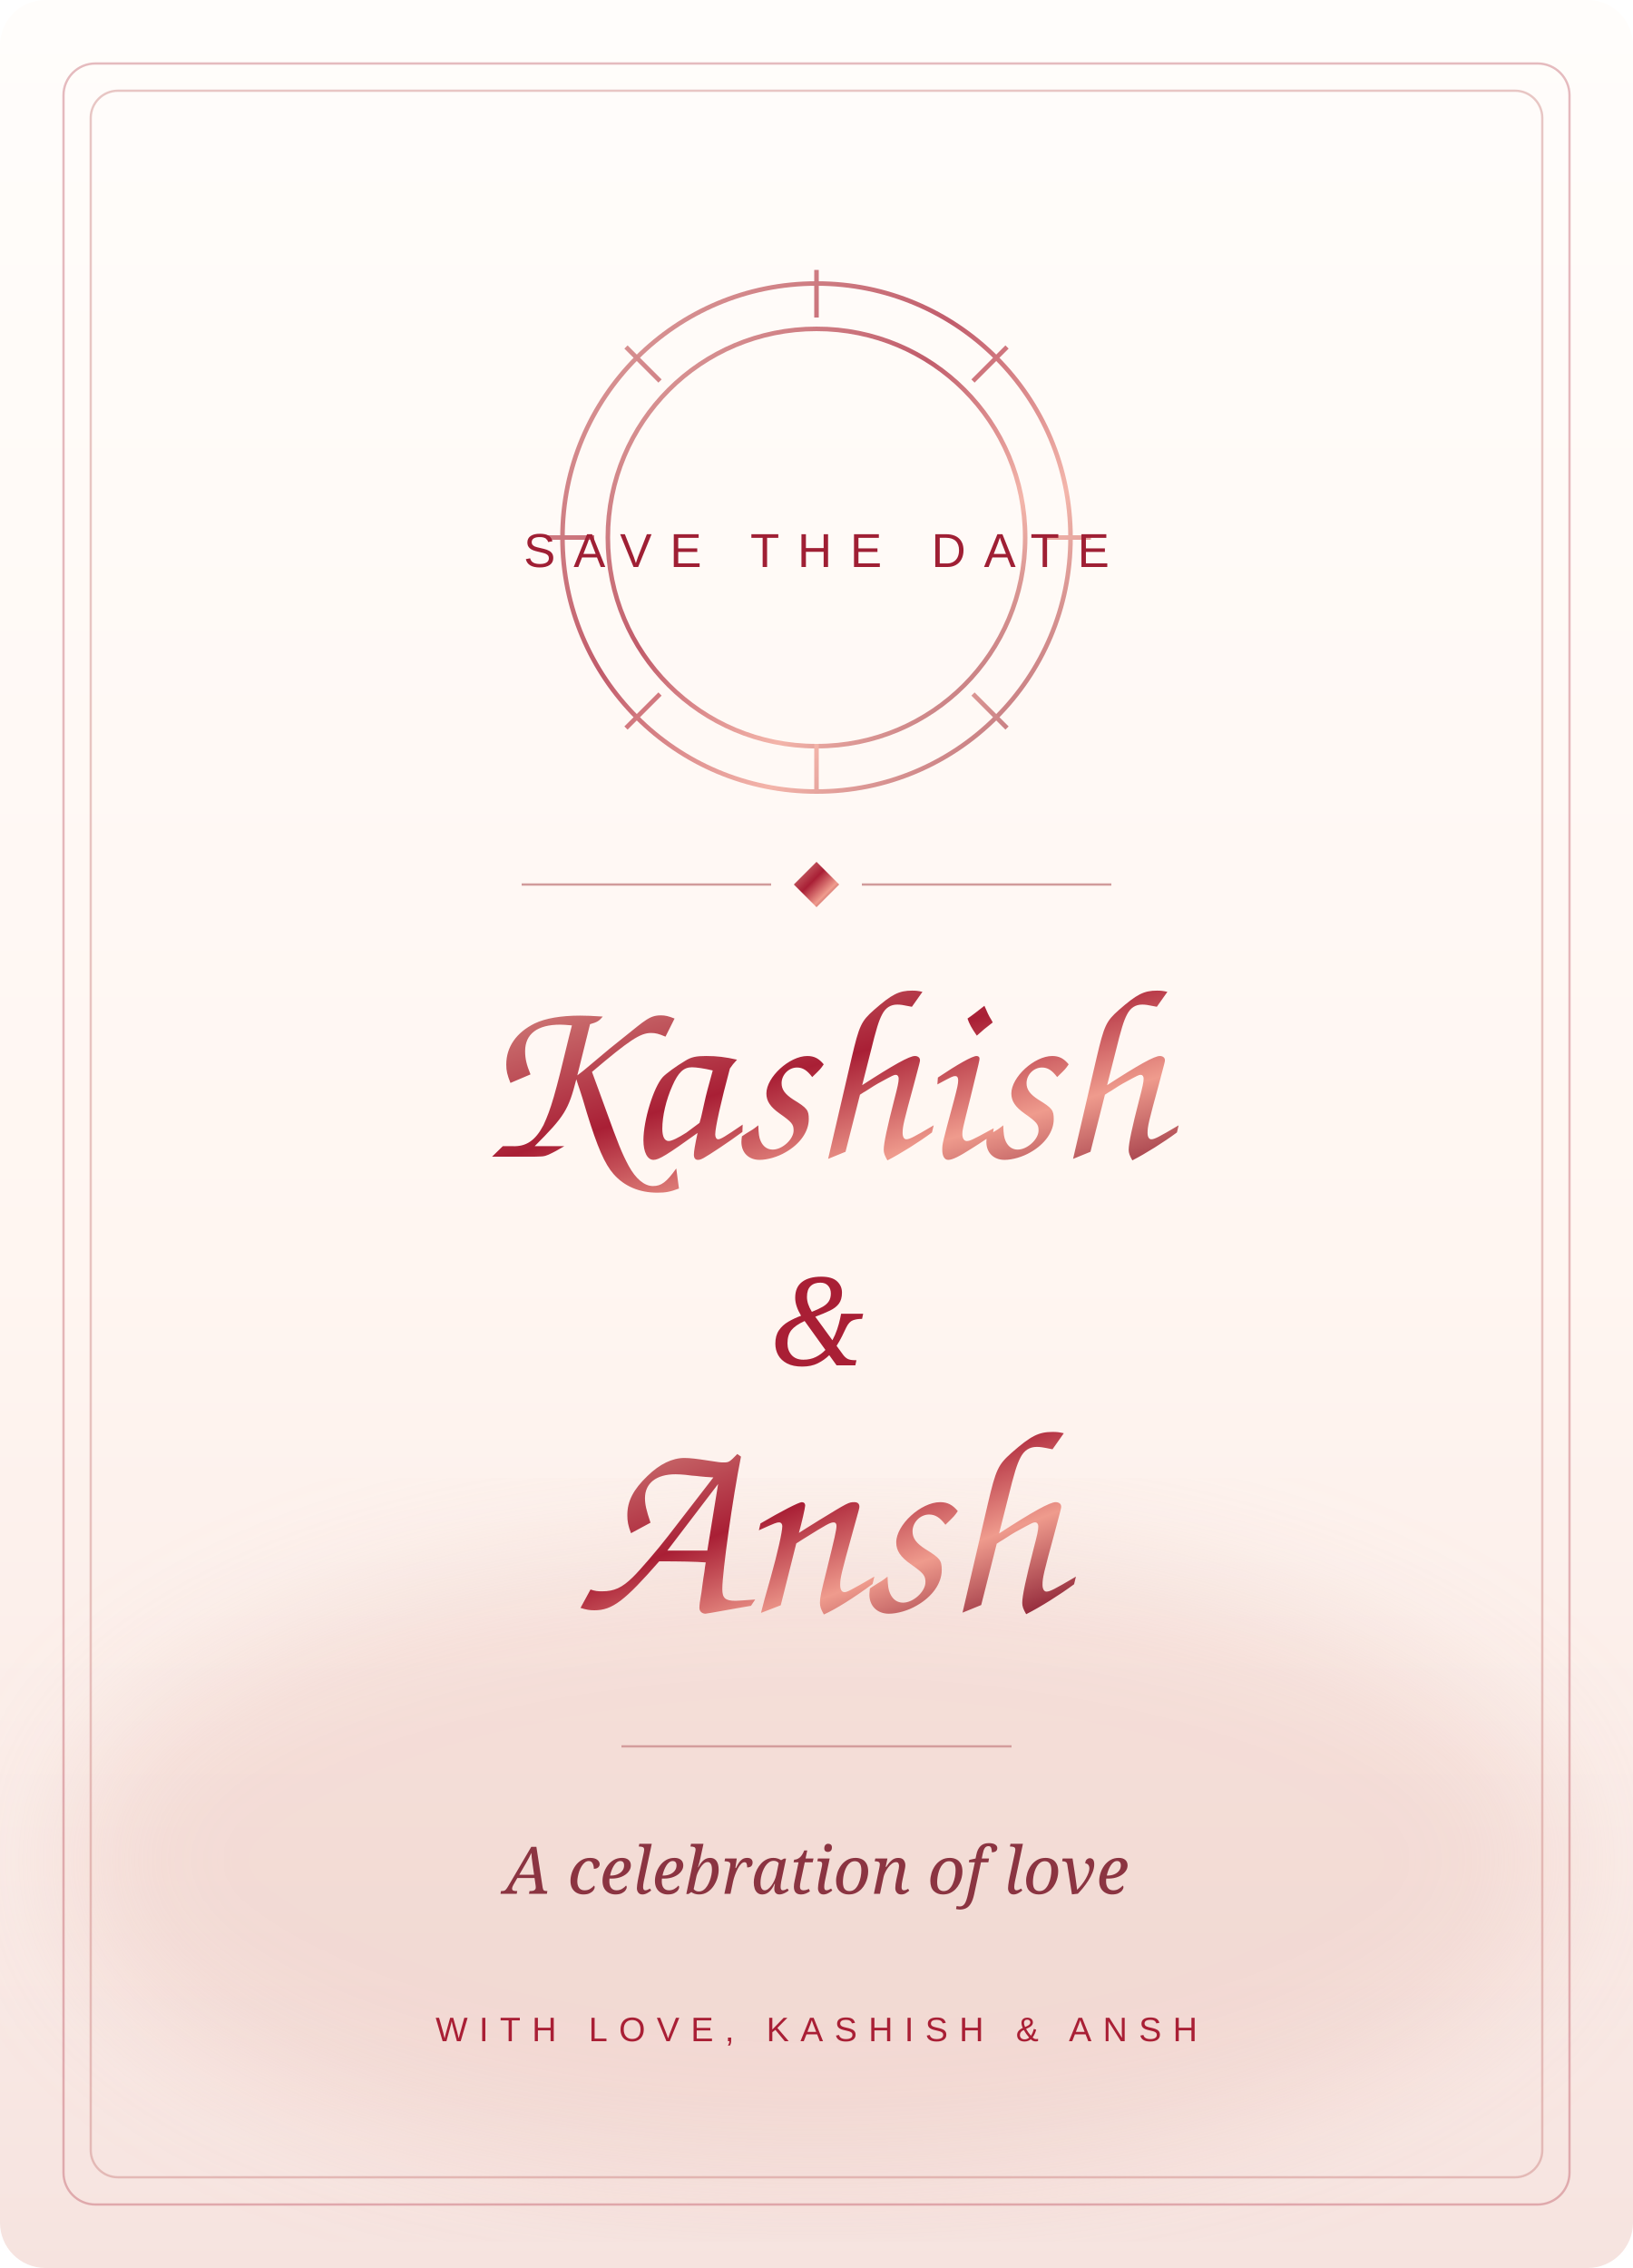
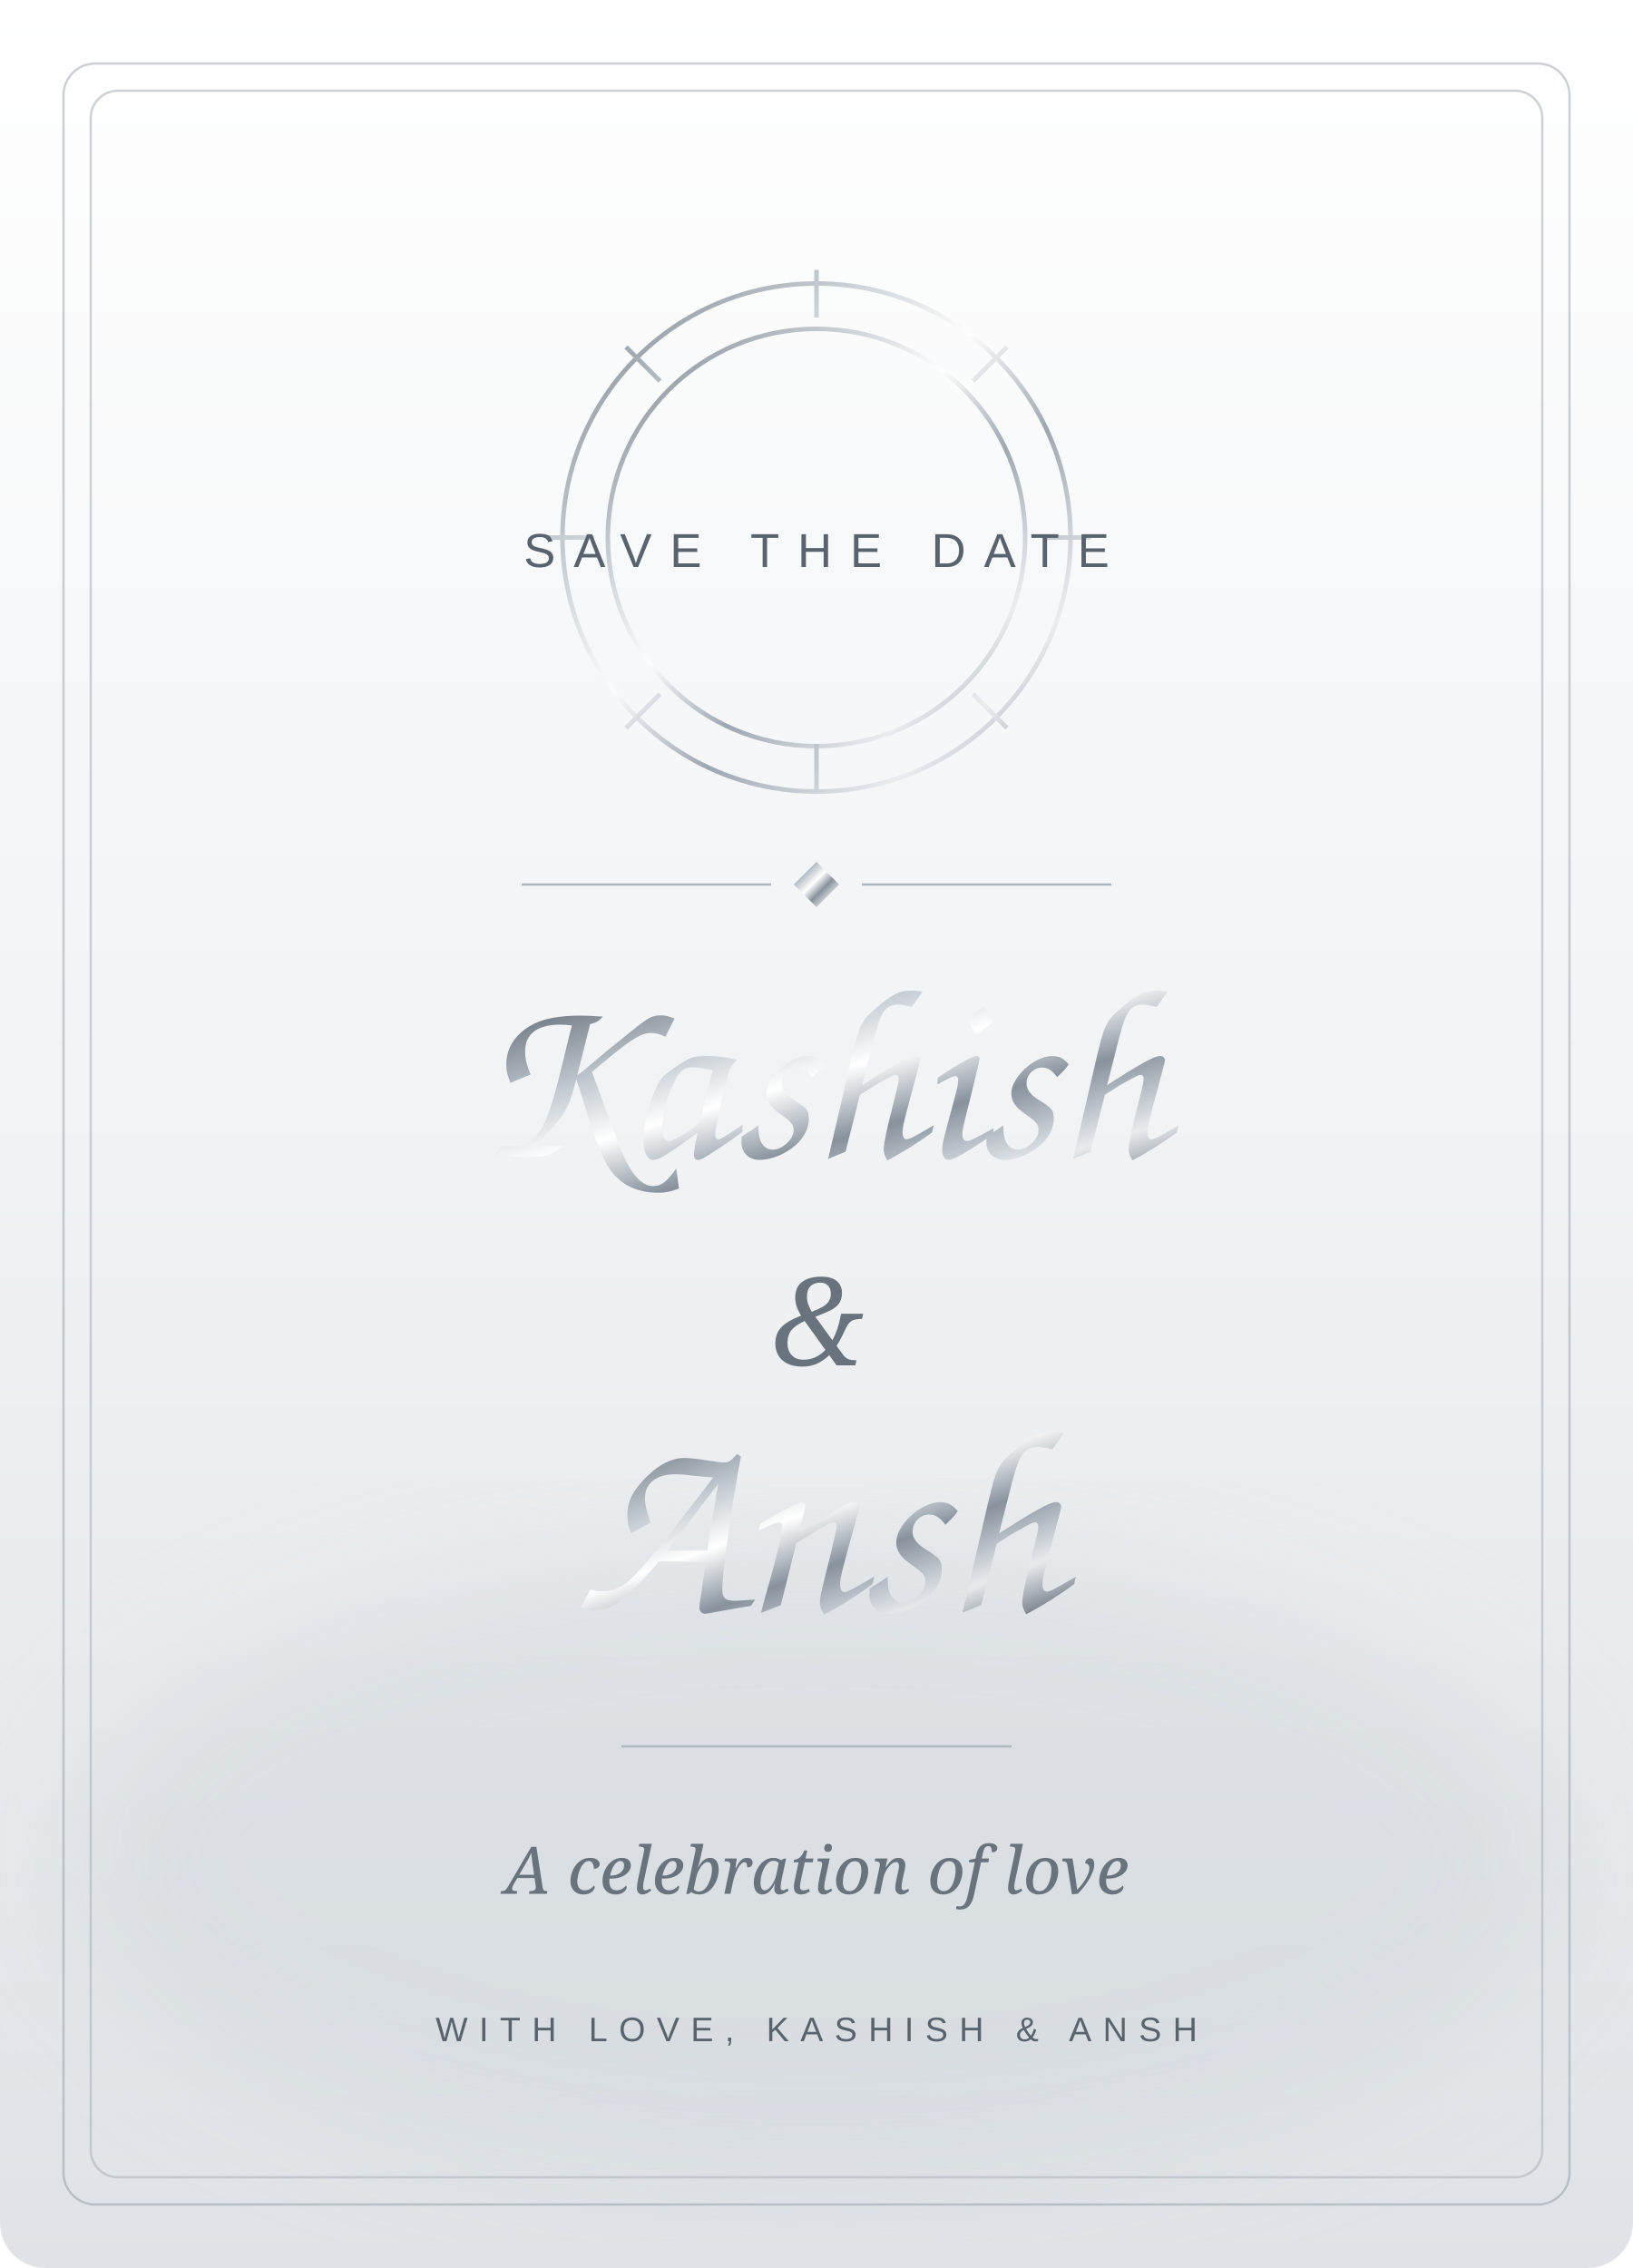
<svg xmlns="http://www.w3.org/2000/svg" viewBox="0 0 720 1000" role="img" aria-labelledby="title desc">
  <defs>
    <linearGradient id="paper" x2="0" y2="1">
-       <stop stop-color="#fffdfb" />
-       <stop offset=".56" stop-color="#fff6f1" />
-       <stop offset="1" stop-color="#f6e3df" />
+       <stop stop-color="#fff" />
+       <stop offset=".52" stop-color="#f0f2f4" />
+       <stop offset="1" stop-color="#dfe3e7" />
    </linearGradient>
-     <linearGradient id="ruby" x1="0" x2="1" y2="1">
-       <stop stop-color="#d68b83" />
-       <stop offset=".42" stop-color="#a91f35" />
-       <stop offset=".7" stop-color="#ef9b8d" />
-       <stop offset="1" stop-color="#84172d" />
+     <linearGradient id="silver" x1="0" x2="1" y2="1">
+       <stop stop-color="#515c67" />
+       <stop offset=".28" stop-color="#bdc5cc" />
+       <stop offset=".45" stop-color="#fff" />
+       <stop offset=".62" stop-color="#87929d" />
+       <stop offset=".82" stop-color="#e8ebee" />
+       <stop offset="1" stop-color="#56616c" />
    </linearGradient>
    <filter id="soft">
      <feGaussianBlur stdDeviation="28" />
    </filter>
  </defs>
  <rect width="720" height="1000" rx="20" fill="url(#paper)" />
-   <ellipse cx="360" cy="820" rx="330" ry="140" fill="#dfaaa0" opacity=".24" filter="url(#soft)" />
-   <rect x="28" y="28" width="664" height="944" rx="14" fill="none" stroke="#a91f35" stroke-opacity=".3" />
-   <rect x="40" y="40" width="640" height="920" rx="12" fill="none" stroke="#c87d79" stroke-opacity=".42" />
-   <g fill="none" stroke="url(#ruby)" stroke-width="2" opacity=".72">
+   <ellipse cx="360" cy="820" rx="330" ry="140" fill="#aeb7bf" opacity=".2" filter="url(#soft)" />
+   <rect x="28" y="28" width="664" height="944" rx="14" fill="none" stroke="#6f7a85" stroke-opacity=".34" />
+   <rect x="40" y="40" width="640" height="920" rx="12" fill="none" stroke="#aeb7bf" stroke-opacity=".62" />
+   <g fill="none" stroke="url(#silver)" stroke-width="2" opacity=".8">
    <path d="M360 125c-62 0-112 50-112 112s50 112 112 112 112-50 112-112-50-112-112-112Z" />
    <path d="M360 145c-51 0-92 41-92 92s41 92 92 92 92-41 92-92-41-92-92-92Z" />
    <path d="M360 119v21m0 188v21M241 237h21m198 0h21M276 153l15 15m138 138 15 15m0-168-15 15m-138 138-15 15" />
  </g>
-   <text x="360" y="250" text-anchor="middle" fill="#9f1f34" font-family="Montserrat,Arial,sans-serif" font-size="21" letter-spacing="8">SAVE THE DATE</text>
-   <path d="M230 390h110m40 0h110" stroke="#bd7375" stroke-width="1" opacity=".7" />
-   <path d="m360 380 10 10-10 10-10-10z" fill="url(#ruby)" />
-   <text x="360" y="510" text-anchor="middle" fill="url(#ruby)" font-family="'Great Vibes','Brush Script MT',cursive" font-size="108">Kashish</text>
-   <text x="360" y="602" text-anchor="middle" fill="#a91f35" font-family="'Cormorant Garamond',Georgia,serif" font-size="54" font-style="italic">&amp;</text>
-   <text x="360" y="710" text-anchor="middle" fill="url(#ruby)" font-family="'Great Vibes','Brush Script MT',cursive" font-size="116">Ansh</text>
-   <path d="M274 770h172" stroke="#bd7375" stroke-width="1" opacity=".6" />
-   <text x="360" y="835" text-anchor="middle" fill="#8b3441" font-family="'Cormorant Garamond',Georgia,serif" font-size="29" font-style="italic">A celebration of love</text>
-   <text x="360" y="900" text-anchor="middle" fill="#a91f35" font-family="Montserrat,Arial,sans-serif" font-size="15" letter-spacing="5">WITH LOVE, KASHISH &amp; ANSH</text>
+   <text x="360" y="250" text-anchor="middle" fill="#58636e" font-family="Montserrat,Arial,sans-serif" font-size="21" letter-spacing="8">SAVE THE DATE</text>
+   <path d="M230 390h110m40 0h110" stroke="#929da7" stroke-width="1" opacity=".72" />
+   <path d="m360 380 10 10-10 10-10-10z" fill="url(#silver)" />
+   <text x="360" y="510" text-anchor="middle" fill="url(#silver)" font-family="'Great Vibes','Brush Script MT',cursive" font-size="108">Kashish</text>
+   <text x="360" y="602" text-anchor="middle" fill="#68737e" font-family="'Cormorant Garamond',Georgia,serif" font-size="54" font-style="italic">&amp;</text>
+   <text x="360" y="710" text-anchor="middle" fill="url(#silver)" font-family="'Great Vibes','Brush Script MT',cursive" font-size="116">Ansh</text>
+   <path d="M274 770h172" stroke="#929da7" stroke-width="1" opacity=".62" />
+   <text x="360" y="835" text-anchor="middle" fill="#68737e" font-family="'Cormorant Garamond',Georgia,serif" font-size="29" font-style="italic">A celebration of love</text>
+   <text x="360" y="900" text-anchor="middle" fill="#58636e" font-family="Montserrat,Arial,sans-serif" font-size="15" letter-spacing="5">WITH LOVE, KASHISH &amp; ANSH</text>
</svg>
